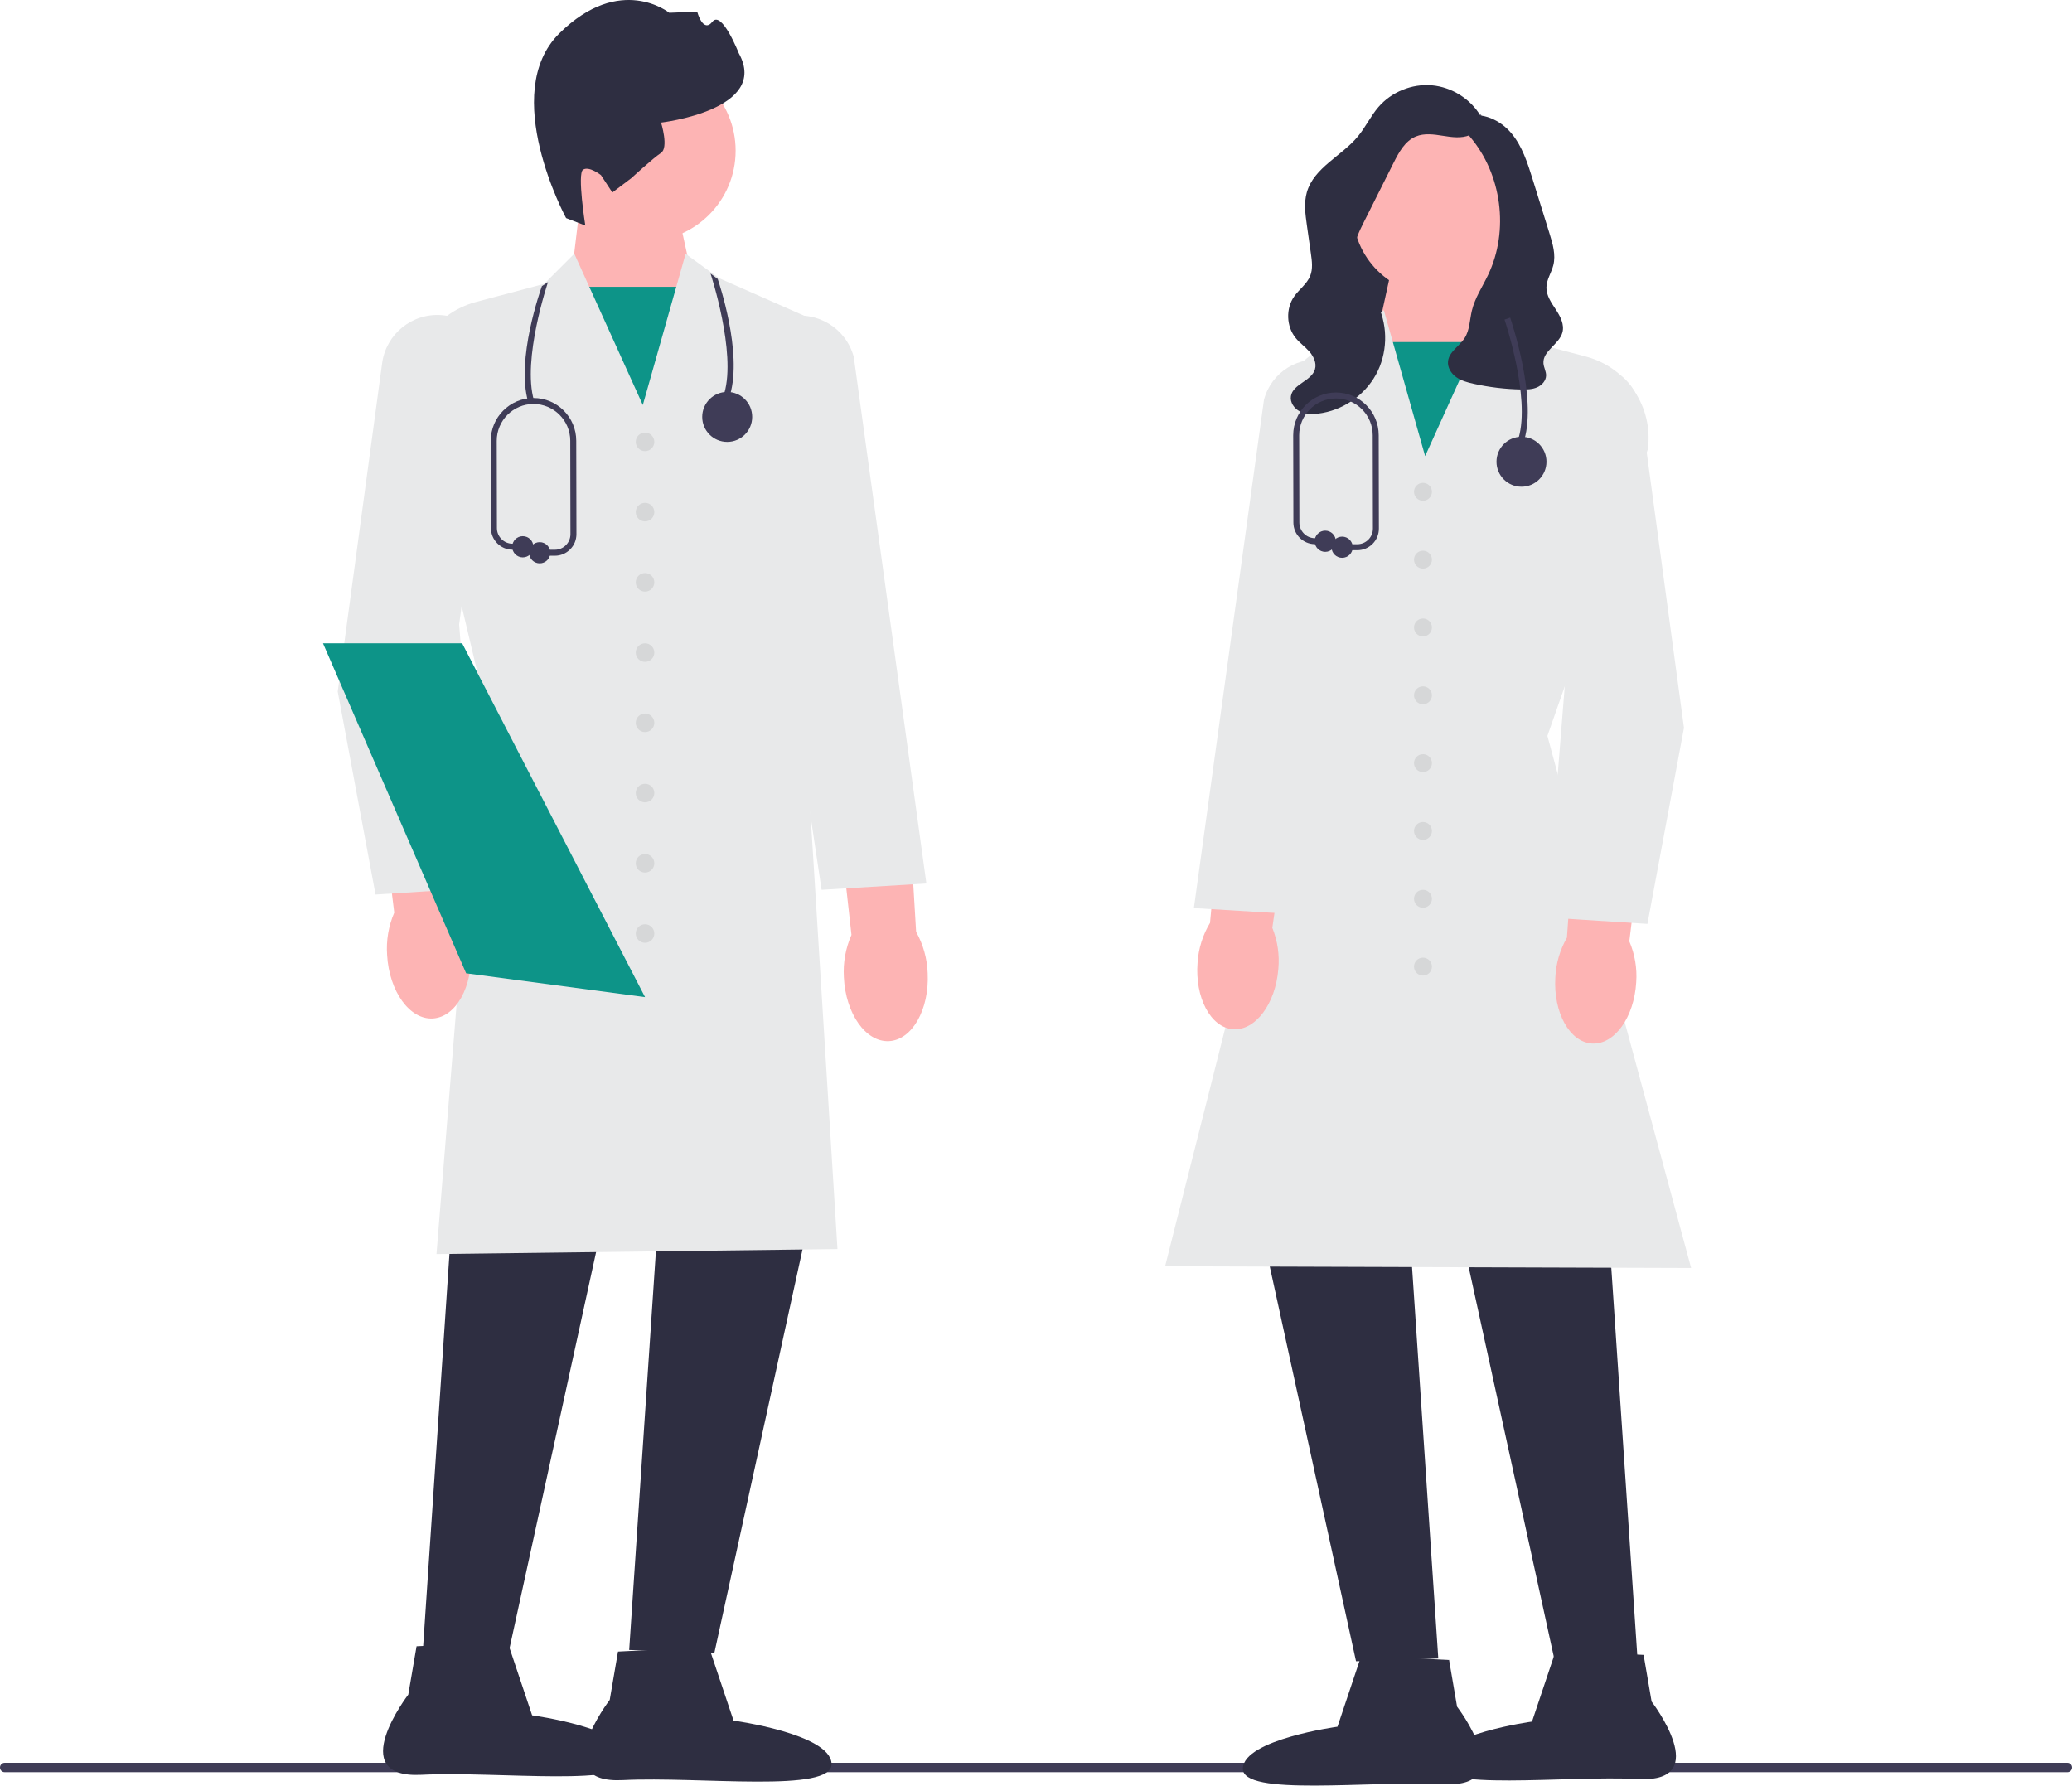
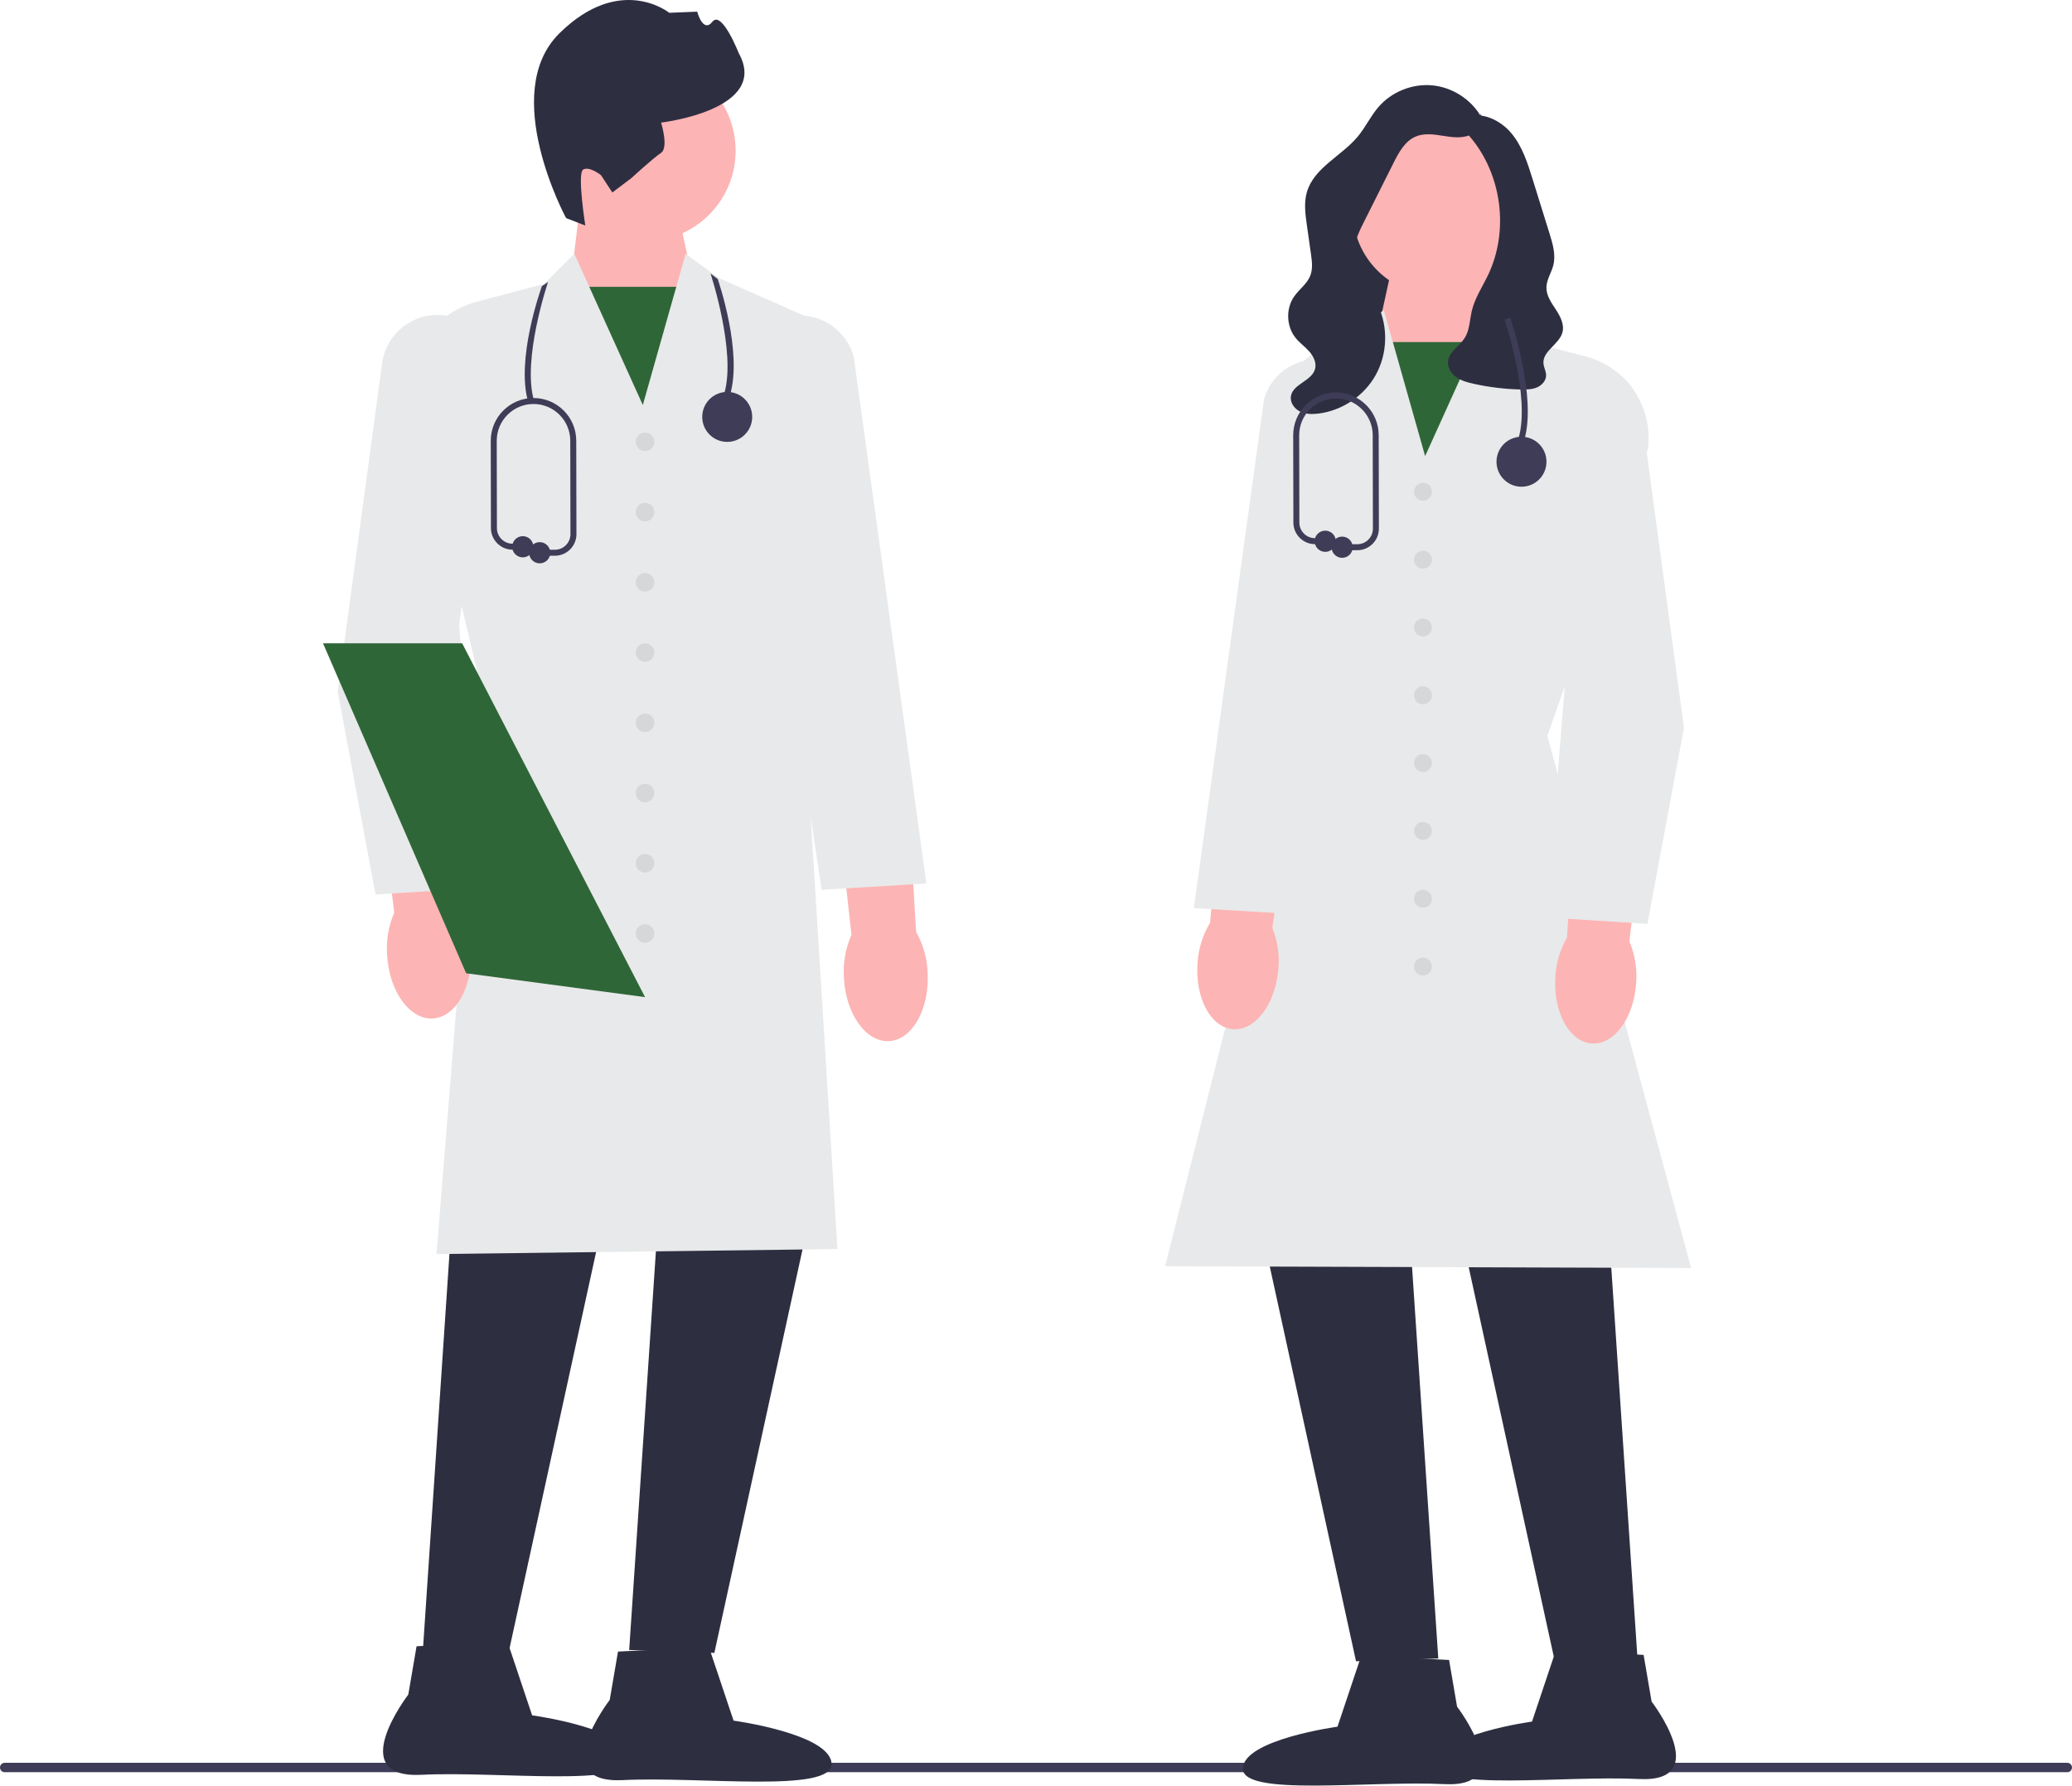
<svg xmlns="http://www.w3.org/2000/svg" id="uuid-05ee441f-64a4-495d-9b7b-b72da7f2c371" width="692.68" height="596.951" viewBox="0 0 692.68 596.951">
  <path d="m0,590.905c0,.871.7,1.571,1.571,1.571h689.538c.871,0,1.571-.7,1.571-1.571,0-.871-.7-1.571-1.571-1.571H1.571c-.871,0-1.571.7-1.571,1.571Z" fill="#3f3c57" />
  <g>
    <polygon points="224.976 63.441 232.475 97.658 216.525 145.285 190.829 94.114 194.394 64.427 224.976 63.441" fill="#fdb4b4" />
-     <rect x="189.5" y="95.886" width="44.368" height="53.608" fill="#0d9488" />
+     <rect x="189.5" y="95.886" width="44.368" height="53.608" fill="#2f6638" />
    <circle cx="215.623" cy="50.376" r="30.3" fill="#fdb4b4" />
    <path d="m189.248,72.908s-22.586-41.712-2.222-61.786c20.364-20.073,36.711-6.846,36.711-6.846l9.335-.377s1.947,7.346,5.086,3.369,8.812,10.506,8.812,10.506c10.529,18.962-25.971,23.21-25.971,23.21,0,0,2.636,8.396-.043,10.154s-9.837,8.373-9.837,8.373l-6.407,4.839-3.807-5.801s-3.977-3.139-5.986-1.821.755,18.67.755,18.67l-6.426-2.49 0-0s0,0,0,0Z" fill="#2e2e41" />
    <polygon points="152.898 379.779 141.314 552.583 169.792 553.548 207.442 381.227 152.898 379.779" fill="#2e2e41" />
    <polygon points="221.923 378.814 210.339 551.617 238.817 552.583 276.467 380.262 221.923 378.814" fill="#2e2e41" />
    <path d="m145.922,419.26l15.161-188.208-23.25-98.004c-2.004-14.568,7.175-28.353,21.342-32.112l22.75-6.036,10.069-10.07,22.903,50.578,14.304-50.54,11.156,8.113,33.086,14.597-.015.342-5.307,118.388,11.847,191.274-.525.007-133.521,1.669v-0Z" fill="#e8e9ea" />
    <path d="m236.989,550.619l8.246,24.617s32.261,4.386,32.763,14.374-43.844,4.206-69.811,5.511-4.352-26.815-4.352-26.815l2.767-16.159,30.387-1.527h0v-0Z" fill="#2e2e41" />
    <path d="m169.646,548.847l8.246,24.617s32.261,4.386,32.763,14.374-43.844,4.206-69.811,5.511-4.352-26.815-4.352-26.815l2.767-16.159,30.387-1.527h-0Z" fill="#2e2e41" />
    <path id="uuid-2a99fb06-c611-4846-a9cf-67468c4aeefc" d="m129.415,319.305c-.35-4.854.468-9.72,2.386-14.193l-6.154-50.486,24.108-2.226,3.646,51.452c2.423,4.218,3.8,8.956,4.017,13.816.709,12.156-4.985,22.373-12.719,22.824s-14.577-9.034-15.284-21.186h0l-0-0.0 0-0Z" fill="#fdb4b4" />
    <path id="uuid-a83e19fb-8297-4073-aac4-48fd1880d45d" d="m282.111,326.715c-.297-4.857.574-9.715,2.54-14.166l-5.604-50.55,24.131-1.963,3.085,51.488c2.377,4.245,3.702,8.997,3.866,13.859.576,12.164-5.229,22.317-12.967,22.684s-14.478-9.193-15.052-21.352h0l-0-0v-0Z" fill="#fdb4b4" />
    <path d="m125.547,299.058l-.082-.436-12.564-67.415,14.846-109.777c1.325-9.801,10.076-16.861,19.945-16.072,5.154.413,9.778,2.857,13.021,6.884,3.243,4.027,4.646,9.066,3.951,14.189l-11.174,82.332,7.035,88.062s-34.979,2.233-34.979,2.233Z" fill="#e8e9ea" />
    <path d="m274.665,297.476l-25.261-168.621c-1.313-4.944-.544-10.119,2.175-14.516s7.006-7.395,12.069-8.442c9.687-2.003,19.252,3.918,21.781,13.479l24.268,175.983-35.032,2.118v-0Z" fill="#e8e9ea" />
    <circle cx="215.639" cy="147.722" r="3.101" fill="#d6d7d8" />
    <circle cx="215.639" cy="171.203" r="3.101" fill="#d6d7d8" />
    <circle cx="215.639" cy="194.684" r="3.101" fill="#d6d7d8" />
    <circle cx="215.639" cy="218.165" r="3.101" fill="#d6d7d8" />
    <circle cx="215.639" cy="241.647" r="3.101" fill="#d6d7d8" />
    <circle cx="215.639" cy="265.128" r="3.101" fill="#d6d7d8" />
    <circle cx="215.639" cy="288.609" r="3.101" fill="#d6d7d8" />
    <circle cx="215.639" cy="312.09" r="3.101" fill="#d6d7d8" />
-     <polygon points="215.643 333.356 156.963 325.536 155.833 325.386 125.843 256.236 107.983 215.066 154.503 215.066 215.643 333.356" fill="#0d9488" />
+     <polygon points="215.643 333.356 156.963 325.536 155.833 325.386 125.843 256.236 107.983 215.066 154.503 215.066 215.643 333.356" fill="#2f6638" />
  </g>
  <g>
    <polygon points="450.918 70.964 488.226 50.526 488.226 108.92 445.079 108.92 450.918 70.964" fill="#2e2e41" />
    <polygon points="496.224 83.983 499.667 112.651 474.853 162.066 459.451 116.074 466.692 83.031 496.224 83.983" fill="#fdb4b4" />
-     <rect x="458.105" y="114.362" width="42.846" height="51.769" fill="#0d9488" />
+     <rect x="458.105" y="114.362" width="42.846" height="51.769" fill="#2f6638" />
    <polygon points="536.296 388.514 547.484 555.388 519.982 556.32 483.624 389.913 536.296 388.514" fill="#2e2e41" />
    <polygon points="469.64 387.582 480.827 554.456 453.326 555.388 416.967 388.98 469.64 387.582" fill="#2e2e41" />
    <path d="m565.352,423.907l-.655-.002-175.198-.572.157-.62,45.043-178.461-11.283-90.063c-2.138-17.066,6.998-33.197,22.733-40.139l5.681-2.506,10.792-7.848,13.806,48.784,22.108-48.822,9.739,9.738,21.964,5.828c13.69,3.632,22.56,16.952,20.631,30.983l-.023.098-33.542,95.709,48.048,177.894Z" fill="#e8e9ea" />
    <path d="m455.091,553.492l29.344,1.475,2.672,15.605s20.874,27.156-4.202,25.895-67.901,4.323-67.416-5.322,31.639-13.88,31.639-13.88l7.963-23.772h0l0-0Z" fill="#2e2e41" />
    <path d="m520.123,551.781l29.344,1.475,2.672,15.605s20.874,27.156-4.202,25.895-67.901,4.323-67.416-5.322,31.639-13.88,31.639-13.88l7.963-23.772h0v-0Z" fill="#2e2e41" />
    <path id="uuid-3bc2e7c3-8a4e-432b-b93d-ff096d796d3b" d="m546.995,328.404h0c-.683,11.735-7.292,20.895-14.76,20.459-7.468-.436-12.967-10.301-12.282-22.041.209-4.693,1.539-9.268,3.879-13.342l3.521-49.686,23.281,2.149-5.943,48.754c1.852,4.319,2.642,9.019,2.304,13.706v0Z" fill="#fdb4b4" />
    <path id="uuid-a34cbb18-fa14-4c0b-8260-87fab6b8d9f9" d="m427.356,323.941h0c-.933,11.718-7.735,20.735-15.192,20.141s-12.745-10.575-11.81-22.297c.309-4.688,1.736-9.233,4.162-13.256l4.578-49.6,23.23,2.645-6.98,48.616c1.759,4.358,2.449,9.073,2.012,13.752l-0.0 0h0Z" fill="#fdb4b4" />
    <path d="m550.744,308.87l-33.812-2.158.041-.507,6.754-84.549-10.789-79.504c-.673-4.952.684-9.823,3.818-13.715,3.135-3.893,7.604-6.255,12.587-6.654h0c9.539-.752,17.997,6.062,19.278,15.535l14.337,106.013-.015.079-12.2,65.46Z" fill="#e8e9ea" />
    <path d="m432.985,305.631l-33.865-2.047.074-.535,23.353-169.37c2.456-9.302,11.706-15.024,21.065-13.088,4.895,1.012,9.037,3.91,11.666,8.161s3.372,9.251,2.092,14.083l-24.385,162.797Z" fill="#e8e9ea" />
    <circle cx="475.708" cy="164.419" r="2.995" fill="#d6d7d8" />
    <circle cx="475.708" cy="187.095" r="2.995" fill="#d6d7d8" />
    <circle cx="475.708" cy="209.77" r="2.995" fill="#d6d7d8" />
    <circle cx="475.708" cy="232.446" r="2.995" fill="#d6d7d8" />
    <circle cx="475.708" cy="255.121" r="2.995" fill="#d6d7d8" />
    <circle cx="475.708" cy="277.797" r="2.995" fill="#d6d7d8" />
    <circle cx="475.708" cy="300.472" r="2.995" fill="#d6d7d8" />
    <circle cx="475.708" cy="323.148" r="2.995" fill="#d6d7d8" />
    <circle cx="480.255" cy="70.601" r="28.013" fill="#fdb4b4" />
    <path d="m494.935,37.9c1.342,2.73-.786,6.14-3.604,7.288s-6.0.683-9.004.205-6.192-.931-9.001.237c-3.635,1.511-5.683,5.303-7.449,8.821-3.296,6.568-6.592,13.136-9.887,19.704-1.61,3.209-3.257,6.562-3.288,10.152-.057,6.59,5.171,11.857,7.984,17.817,3.425,7.257,3.142,16.149-.736,23.174-3.878,7.025-11.253,12.002-19.219,12.97-2.096.255-4.314.227-6.198-.725s-3.322-3.031-2.973-5.114c.682-4.072,6.905-5.024,8.048-8.992.597-2.071-.46-4.283-1.884-5.901s-3.226-2.88-4.584-4.553c-3.133-3.859-3.342-9.816-.487-13.884,1.678-2.391,4.273-4.168,5.358-6.88.924-2.312.589-4.911.239-7.376-.45-3.168-.9-6.335-1.349-9.503-.525-3.696-1.042-7.524-.004-11.11,2.377-8.217,11.655-12.076,17.096-18.677,2.528-3.067,4.229-6.756,6.823-9.768,4.353-5.054,11.206-7.843,17.851-7.263,6.645.58,12.912,4.512,16.324,10.244" fill="#2e2e41" />
    <path d="m490.513,38.418c-1.369.489-1.876,2.272-1.482,3.671.394,1.399,1.425,2.511,2.37,3.616,10.679,12.498,13.161,31.401,6.07,46.232-1.886,3.945-4.398,7.657-5.416,11.91-.74,3.094-.7,6.488-2.417,9.167-1.748,2.727-5.211,4.555-5.553,7.776-.22,2.067,1.04,4.075,2.729,5.287s3.752,1.766,5.781,2.218c5.273,1.175,10.665,1.817,16.067,1.912,1.761.031,3.578-.007,5.194-.709s2.995-2.224,3.013-3.985c.014-1.384-.784-2.661-.886-4.042-.305-4.137,5.261-6.338,6.346-10.341.713-2.632-.692-5.341-2.188-7.621-1.497-2.28-3.204-4.674-3.167-7.401.035-2.61,1.674-4.909,2.31-7.441.881-3.502-.201-7.165-1.274-10.613-.912-2.931-1.825-5.863-2.737-8.794-.97-3.116-1.94-6.232-2.909-9.349-1.693-5.44-3.47-11.038-7.134-15.402-3.664-4.363-9.735-7.223-15.147-5.442" fill="#2e2e41" />
  </g>
  <g>
    <path d="m509.601,146.967l-1.92-.56c4-13.715-4.625-39.31-4.712-39.567l1.893-.646c.366,1.074,8.915,26.456,4.739,40.772Z" fill="#3f3c57" />
    <circle cx="508.641" cy="154.367" r="8.354" fill="#3f3c57" />
    <path d="m453.75,183.943h-5.066c-.553,0-1-.448-1-1s.447-1,1-1h5.066c1.396,0,2.708-.544,3.694-1.532.985-.988,1.527-2.301,1.524-3.696l-.062-31.207c0-6.779-5.514-12.293-12.291-12.293s-12.292,5.514-12.292,12.291l.062,29.209c.006,2.85,2.329,5.186,5.179,5.208l3.478.026c.552.004.996.455.992,1.008-.004.549-.451.992-1,.992h-.008l-3.478-.026c-3.941-.03-7.155-3.262-7.163-7.204l-.062-29.211c0-7.882,6.411-14.293,14.292-14.293,7.88,0,14.291,6.411,14.291,14.291l.062,31.205c.004,1.931-.745,3.747-2.109,5.113-1.363,1.367-3.179,2.12-5.109,2.12Z" fill="#3f3c57" />
    <circle cx="443.034" cy="180.949" r="3.544" fill="#3f3c57" />
    <circle cx="448.683" cy="182.943" r="3.544" fill="#3f3c57" />
  </g>
  <path d="m244.071,131.978l-1.92-.56c4-13.715-4.528-39.706-4.615-39.963l2.4,1.809c.366,1.074,8.311,24.398,4.135,38.714Z" fill="#3f3c57" />
  <path d="m176.581,134.414l1.92-.56c-4-13.715,4.625-39.31,4.712-39.567l-2.054,1.376c-.366,1.074-8.754,24.435-4.578,38.751Z" fill="#3f3c57" />
  <circle cx="243.111" cy="139.377" r="8.354" fill="#3f3c57" />
  <path d="m185.488,185.789h-5.066c-.553,0-1-.448-1-1s.447-1,1-1h5.066c1.396,0,2.708-.544,3.694-1.532.985-.988,1.527-2.301,1.524-3.696l-.062-31.207c0-6.779-5.514-12.293-12.291-12.293s-12.292,5.514-12.292,12.291l.062,29.209c.006,2.85,2.329,5.186,5.179,5.208l3.478.026c.552.004.996.455.992,1.008-.004.549-.451.992-1,.992h-.008l-3.478-.026c-3.941-.03-7.155-3.262-7.163-7.204l-.062-29.211c0-7.882,6.411-14.293,14.292-14.293,7.88,0,14.291,6.411,14.291,14.291l.062,31.205c.004,1.931-.745,3.747-2.109,5.113-1.363,1.367-3.179,2.12-5.109,2.12Z" fill="#3f3c57" />
  <circle cx="174.772" cy="182.795" r="3.544" fill="#3f3c57" />
  <circle cx="180.421" cy="184.789" r="3.544" fill="#3f3c57" />
</svg>
